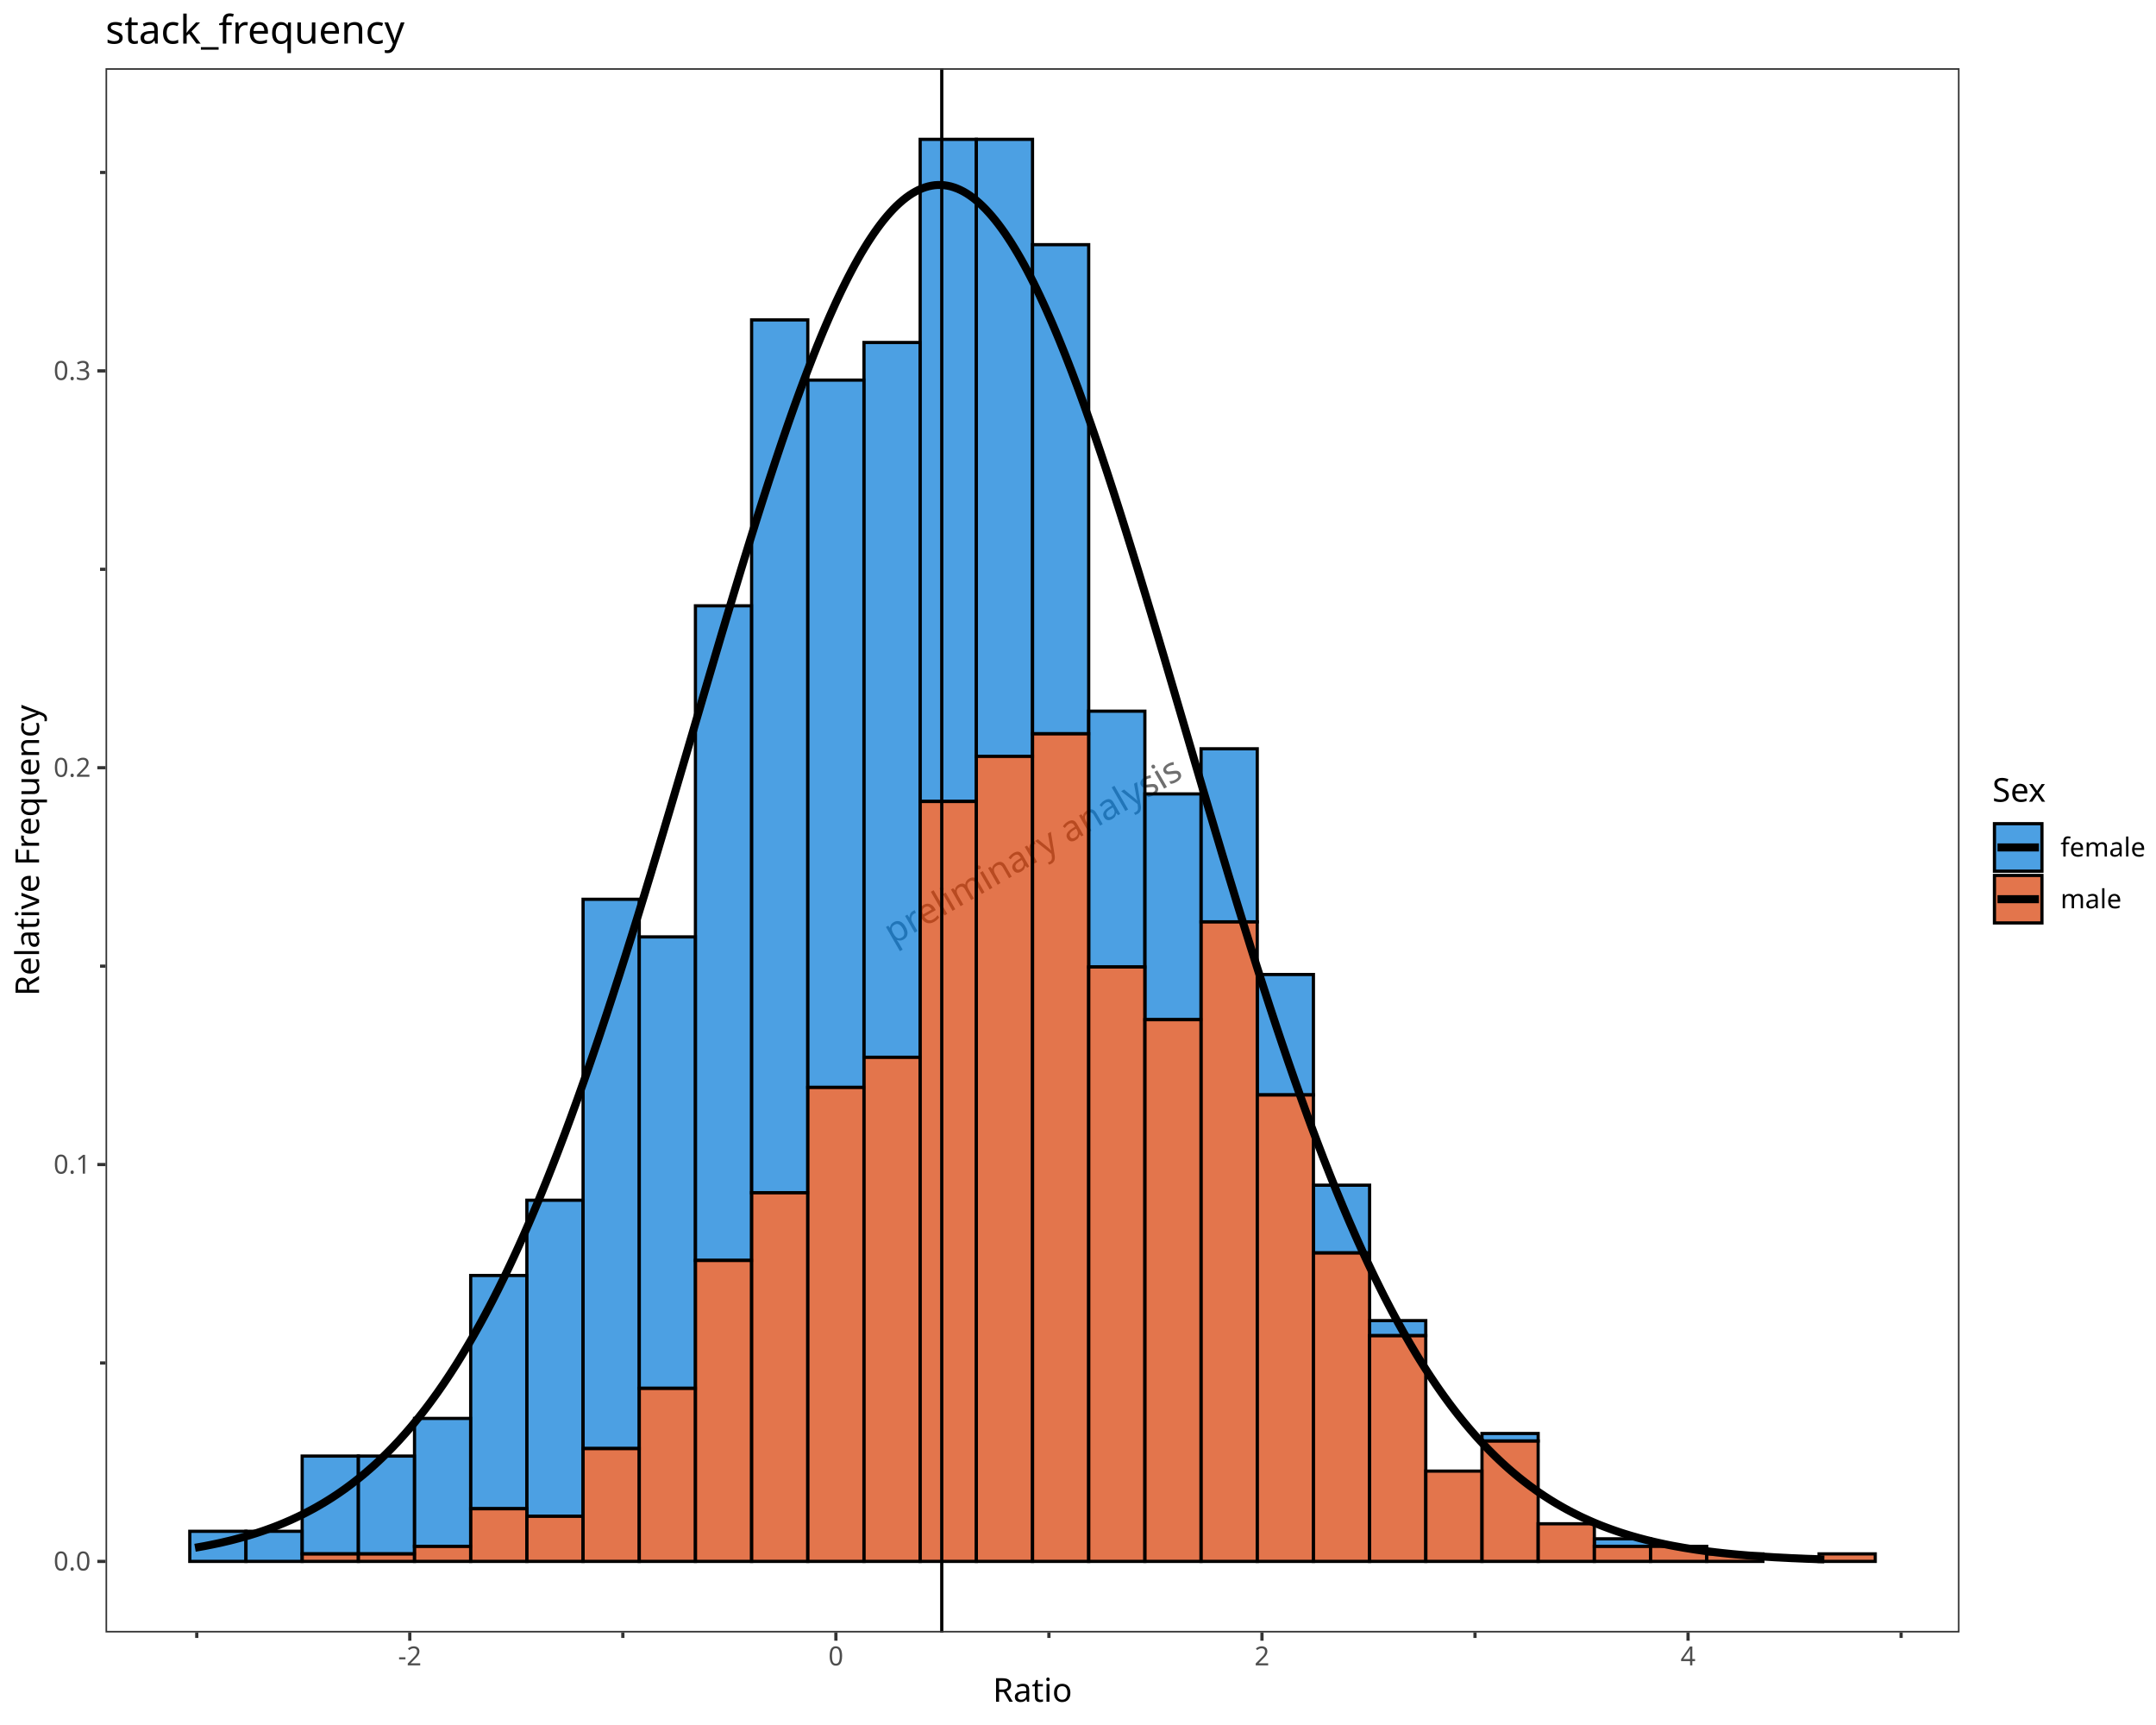
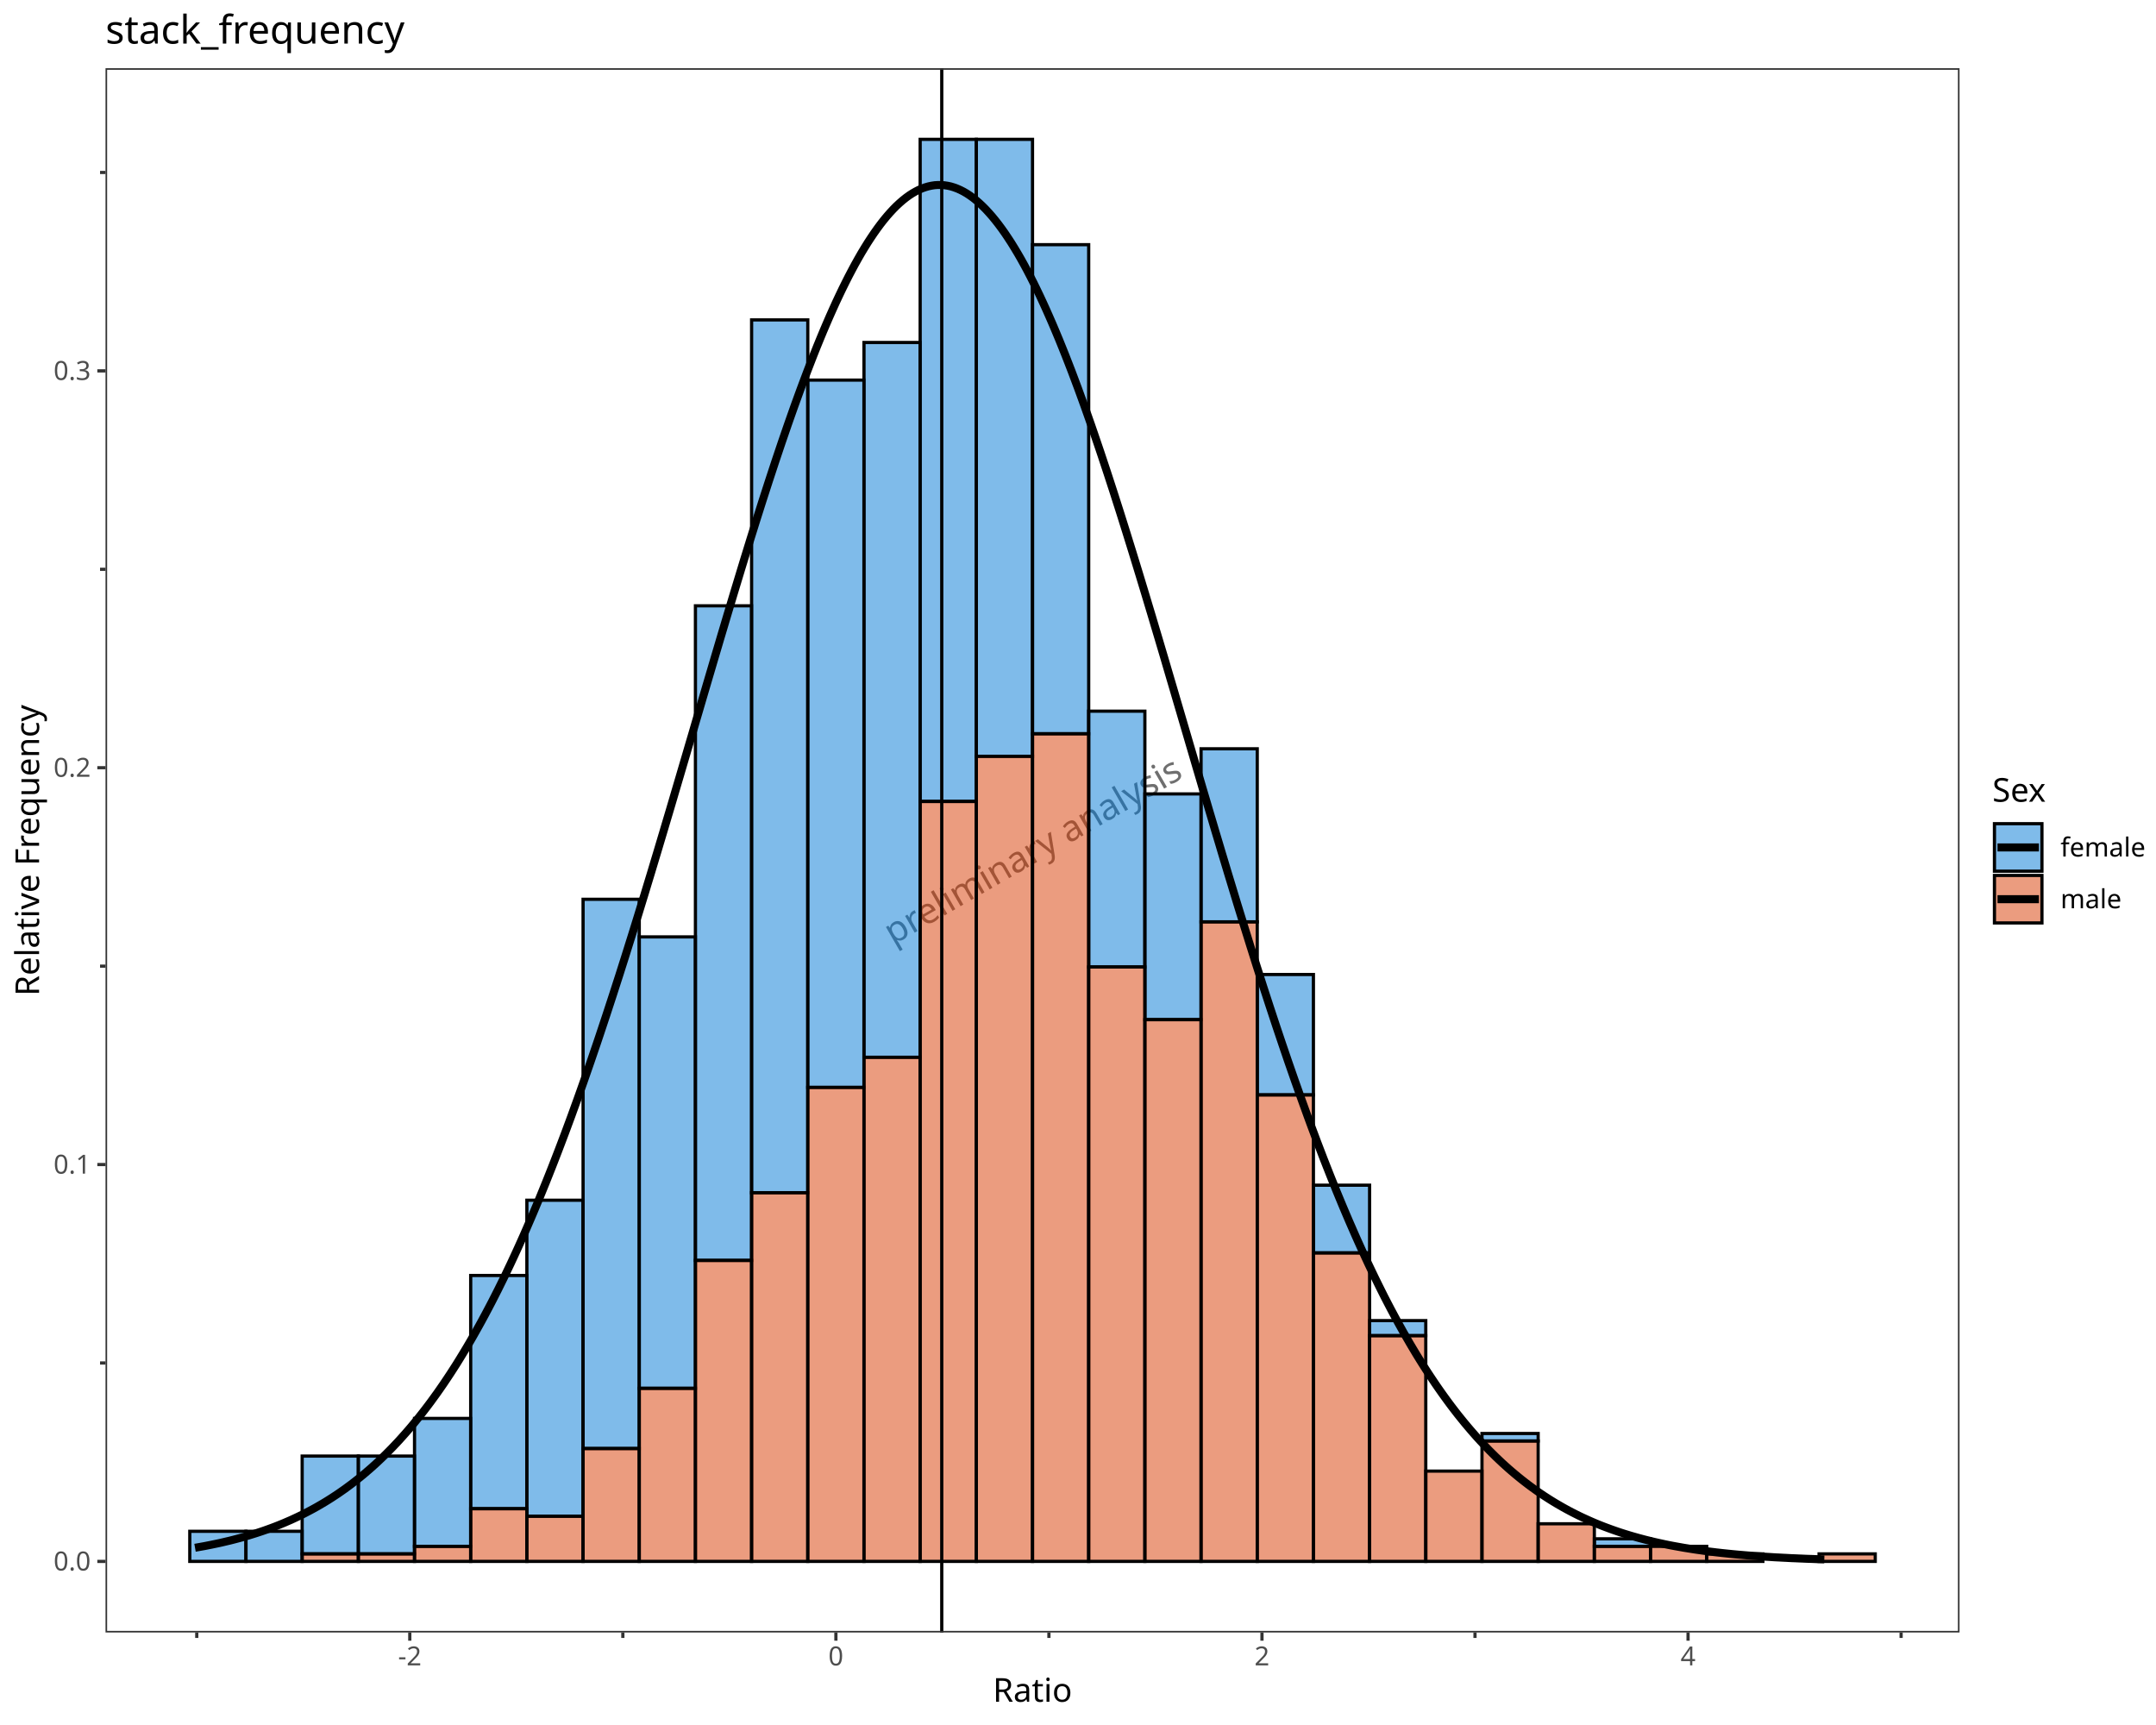
<svg xmlns="http://www.w3.org/2000/svg" class="svglite" data-engine-version="2.0" width="720.00pt" height="576.00pt" viewBox="0 0 720.00 576.00">
  <defs>
    <style type="text/css">
    .svglite line, .svglite polyline, .svglite polygon, .svglite path, .svglite rect, .svglite circle {
      fill: none;
      stroke: #000000;
      stroke-linecap: round;
      stroke-linejoin: round;
      stroke-miterlimit: 10.00;
    }
  </style>
  </defs>
  <rect width="100%" height="100%" style="stroke: none; fill: #FFFFFF;" />
  <defs>
    <clipPath id="cpMC4wMHw3MjAuMDB8MC4wMHw1NzYuMDA=">
      <rect x="0.00" y="0.00" width="720.00" height="576.00" />
    </clipPath>
  </defs>
  <g clip-path="url(#cpMC4wMHw3MjAuMDB8MC4wMHw1NzYuMDA=)">
    <rect x="0.00" y="0.00" width="720.00" height="576.00" style="stroke-width: 1.07; stroke: #FFFFFF; fill: #FFFFFF;" />
  </g>
  <defs>
    <clipPath id="cpMzUuMjR8NjU0LjM5fDIyLjc4fDU0NS4xMQ==">
      <rect x="35.24" y="22.78" width="619.15" height="522.33" />
    </clipPath>
  </defs>
  <g clip-path="url(#cpMzUuMjR8NjU0LjM5fDIyLjc4fDU0NS4xMQ==)">
    <rect x="35.24" y="22.78" width="619.15" height="522.33" style="stroke-width: 1.07; stroke: none; fill: #FFFFFF;" />
    <text transform="translate(346.88,287.52) rotate(-30)" text-anchor="middle" style="font-size: 12.00px; fill: #333333; fill-opacity: 0.70; font-family: sans;" textLength="105.39px" lengthAdjust="spacingAndGlyphs">preliminary analysis</text>
-     <rect x="63.38" y="511.32" width="18.76" height="10.05" style="stroke-width: 1.07; stroke-linecap: butt; stroke-linejoin: miter; fill: #0078D7; fill-opacity: 0.70;" />
-     <rect x="82.14" y="511.32" width="18.76" height="10.05" style="stroke-width: 1.07; stroke-linecap: butt; stroke-linejoin: miter; fill: #0078D7; fill-opacity: 0.70;" />
-     <rect x="100.91" y="486.20" width="18.76" height="32.66" style="stroke-width: 1.07; stroke-linecap: butt; stroke-linejoin: miter; fill: #0078D7; fill-opacity: 0.70;" />
-     <rect x="119.67" y="486.20" width="18.76" height="32.66" style="stroke-width: 1.07; stroke-linecap: butt; stroke-linejoin: miter; fill: #0078D7; fill-opacity: 0.70;" />
-     <rect x="138.43" y="473.63" width="18.76" height="42.71" style="stroke-width: 1.07; stroke-linecap: butt; stroke-linejoin: miter; fill: #0078D7; fill-opacity: 0.70;" />
-     <rect x="157.19" y="425.90" width="18.76" height="77.88" style="stroke-width: 1.07; stroke-linecap: butt; stroke-linejoin: miter; fill: #0078D7; fill-opacity: 0.70;" />
-     <rect x="175.95" y="400.77" width="18.76" height="105.52" style="stroke-width: 1.07; stroke-linecap: butt; stroke-linejoin: miter; fill: #0078D7; fill-opacity: 0.70;" />
-     <rect x="194.72" y="300.28" width="18.76" height="183.41" style="stroke-width: 1.07; stroke-linecap: butt; stroke-linejoin: miter; fill: #0078D7; fill-opacity: 0.70;" />
-     <rect x="213.48" y="312.84" width="18.76" height="150.74" style="stroke-width: 1.07; stroke-linecap: butt; stroke-linejoin: miter; fill: #0078D7; fill-opacity: 0.70;" />
-     <rect x="232.24" y="202.29" width="18.76" height="218.58" style="stroke-width: 1.07; stroke-linecap: butt; stroke-linejoin: miter; fill: #0078D7; fill-opacity: 0.70;" />
-     <rect x="251.00" y="106.82" width="18.76" height="291.44" style="stroke-width: 1.07; stroke-linecap: butt; stroke-linejoin: miter; fill: #0078D7; fill-opacity: 0.70;" />
-     <rect x="269.76" y="126.92" width="18.76" height="236.17" style="stroke-width: 1.07; stroke-linecap: butt; stroke-linejoin: miter; fill: #0078D7; fill-opacity: 0.70;" />
-     <rect x="288.53" y="114.36" width="18.76" height="238.68" style="stroke-width: 1.07; stroke-linecap: butt; stroke-linejoin: miter; fill: #0078D7; fill-opacity: 0.70;" />
-     <rect x="307.29" y="46.53" width="18.76" height="221.09" style="stroke-width: 1.07; stroke-linecap: butt; stroke-linejoin: miter; fill: #0078D7; fill-opacity: 0.70;" />
-     <rect x="326.05" y="46.53" width="18.76" height="206.02" style="stroke-width: 1.07; stroke-linecap: butt; stroke-linejoin: miter; fill: #0078D7; fill-opacity: 0.70;" />
-     <rect x="344.81" y="81.70" width="18.76" height="163.31" style="stroke-width: 1.07; stroke-linecap: butt; stroke-linejoin: miter; fill: #0078D7; fill-opacity: 0.70;" />
-     <rect x="363.57" y="237.47" width="18.76" height="85.42" style="stroke-width: 1.07; stroke-linecap: butt; stroke-linejoin: miter; fill: #0078D7; fill-opacity: 0.70;" />
-     <rect x="382.34" y="265.10" width="18.76" height="75.37" style="stroke-width: 1.07; stroke-linecap: butt; stroke-linejoin: miter; fill: #0078D7; fill-opacity: 0.70;" />
-     <rect x="401.10" y="250.03" width="18.76" height="57.79" style="stroke-width: 1.07; stroke-linecap: butt; stroke-linejoin: miter; fill: #0078D7; fill-opacity: 0.70;" />
-     <rect x="419.86" y="325.40" width="18.76" height="40.20" style="stroke-width: 1.07; stroke-linecap: butt; stroke-linejoin: miter; fill: #0078D7; fill-opacity: 0.70;" />
-     <rect x="438.62" y="395.75" width="18.76" height="22.61" style="stroke-width: 1.07; stroke-linecap: butt; stroke-linejoin: miter; fill: #0078D7; fill-opacity: 0.70;" />
-     <rect x="457.38" y="440.97" width="18.76" height="5.02" style="stroke-width: 1.07; stroke-linecap: butt; stroke-linejoin: miter; fill: #0078D7; fill-opacity: 0.70;" />
-     <rect x="476.15" y="491.22" width="18.76" height="0.00" style="stroke-width: 1.07; stroke-linecap: butt; stroke-linejoin: miter; fill: #0078D7; fill-opacity: 0.70;" />
-     <rect x="494.91" y="478.66" width="18.76" height="2.51" style="stroke-width: 1.07; stroke-linecap: butt; stroke-linejoin: miter; fill: #0078D7; fill-opacity: 0.70;" />
-     <rect x="513.67" y="508.81" width="18.76" height="0.00" style="stroke-width: 1.07; stroke-linecap: butt; stroke-linejoin: miter; fill: #0078D7; fill-opacity: 0.70;" />
-     <rect x="532.43" y="513.83" width="18.76" height="2.51" style="stroke-width: 1.07; stroke-linecap: butt; stroke-linejoin: miter; fill: #0078D7; fill-opacity: 0.70;" />
-     <rect x="551.20" y="516.35" width="18.76" height="0.00" style="stroke-width: 1.07; stroke-linecap: butt; stroke-linejoin: miter; fill: #0078D7; fill-opacity: 0.70;" />
-     <rect x="569.96" y="518.86" width="18.76" height="0.00" style="stroke-width: 1.07; stroke-linecap: butt; stroke-linejoin: miter; fill: #0078D7; fill-opacity: 0.70;" />
-     <rect x="588.72" y="521.37" width="18.76" height="0.00" style="stroke-width: 1.07; stroke-linecap: butt; stroke-linejoin: miter; fill: #0078D7; fill-opacity: 0.70;" />
-     <rect x="607.48" y="518.86" width="18.76" height="0.00" style="stroke-width: 1.07; stroke-linecap: butt; stroke-linejoin: miter; fill: #0078D7; fill-opacity: 0.70;" />
-     <rect x="63.38" y="521.37" width="18.76" height="0.00" style="stroke-width: 1.07; stroke-linecap: butt; stroke-linejoin: miter; fill: #D83B01; fill-opacity: 0.70;" />
-     <rect x="82.14" y="521.37" width="18.76" height="0.00" style="stroke-width: 1.07; stroke-linecap: butt; stroke-linejoin: miter; fill: #D83B01; fill-opacity: 0.70;" />
-     <rect x="100.91" y="518.86" width="18.76" height="2.51" style="stroke-width: 1.07; stroke-linecap: butt; stroke-linejoin: miter; fill: #D83B01; fill-opacity: 0.70;" />
-     <rect x="119.67" y="518.86" width="18.76" height="2.51" style="stroke-width: 1.07; stroke-linecap: butt; stroke-linejoin: miter; fill: #D83B01; fill-opacity: 0.70;" />
-     <rect x="138.43" y="516.35" width="18.76" height="5.02" style="stroke-width: 1.07; stroke-linecap: butt; stroke-linejoin: miter; fill: #D83B01; fill-opacity: 0.70;" />
-     <rect x="157.19" y="503.78" width="18.76" height="17.59" style="stroke-width: 1.07; stroke-linecap: butt; stroke-linejoin: miter; fill: #D83B01; fill-opacity: 0.70;" />
-     <rect x="175.95" y="506.30" width="18.76" height="15.07" style="stroke-width: 1.07; stroke-linecap: butt; stroke-linejoin: miter; fill: #D83B01; fill-opacity: 0.70;" />
-     <rect x="194.72" y="483.68" width="18.76" height="37.69" style="stroke-width: 1.07; stroke-linecap: butt; stroke-linejoin: miter; fill: #D83B01; fill-opacity: 0.70;" />
-     <rect x="213.48" y="463.58" width="18.76" height="57.79" style="stroke-width: 1.07; stroke-linecap: butt; stroke-linejoin: miter; fill: #D83B01; fill-opacity: 0.70;" />
-     <rect x="232.24" y="420.87" width="18.76" height="100.50" style="stroke-width: 1.07; stroke-linecap: butt; stroke-linejoin: miter; fill: #D83B01; fill-opacity: 0.70;" />
-     <rect x="251.00" y="398.26" width="18.76" height="123.11" style="stroke-width: 1.07; stroke-linecap: butt; stroke-linejoin: miter; fill: #D83B01; fill-opacity: 0.70;" />
-     <rect x="269.76" y="363.09" width="18.76" height="158.28" style="stroke-width: 1.07; stroke-linecap: butt; stroke-linejoin: miter; fill: #D83B01; fill-opacity: 0.70;" />
-     <rect x="288.53" y="353.04" width="18.76" height="168.33" style="stroke-width: 1.07; stroke-linecap: butt; stroke-linejoin: miter; fill: #D83B01; fill-opacity: 0.70;" />
-     <rect x="307.29" y="267.62" width="18.76" height="253.75" style="stroke-width: 1.07; stroke-linecap: butt; stroke-linejoin: miter; fill: #D83B01; fill-opacity: 0.70;" />
-     <rect x="326.05" y="252.54" width="18.76" height="268.83" style="stroke-width: 1.07; stroke-linecap: butt; stroke-linejoin: miter; fill: #D83B01; fill-opacity: 0.70;" />
-     <rect x="344.81" y="245.01" width="18.76" height="276.36" style="stroke-width: 1.07; stroke-linecap: butt; stroke-linejoin: miter; fill: #D83B01; fill-opacity: 0.70;" />
-     <rect x="363.57" y="322.89" width="18.76" height="198.48" style="stroke-width: 1.07; stroke-linecap: butt; stroke-linejoin: miter; fill: #D83B01; fill-opacity: 0.70;" />
-     <rect x="382.34" y="340.48" width="18.76" height="180.89" style="stroke-width: 1.07; stroke-linecap: butt; stroke-linejoin: miter; fill: #D83B01; fill-opacity: 0.70;" />
-     <rect x="401.10" y="307.82" width="18.76" height="213.55" style="stroke-width: 1.07; stroke-linecap: butt; stroke-linejoin: miter; fill: #D83B01; fill-opacity: 0.70;" />
-     <rect x="419.86" y="365.60" width="18.76" height="155.77" style="stroke-width: 1.07; stroke-linecap: butt; stroke-linejoin: miter; fill: #D83B01; fill-opacity: 0.70;" />
-     <rect x="438.62" y="418.36" width="18.76" height="103.01" style="stroke-width: 1.07; stroke-linecap: butt; stroke-linejoin: miter; fill: #D83B01; fill-opacity: 0.70;" />
-     <rect x="457.38" y="446.00" width="18.76" height="75.37" style="stroke-width: 1.07; stroke-linecap: butt; stroke-linejoin: miter; fill: #D83B01; fill-opacity: 0.70;" />
-     <rect x="476.15" y="491.22" width="18.76" height="30.15" style="stroke-width: 1.07; stroke-linecap: butt; stroke-linejoin: miter; fill: #D83B01; fill-opacity: 0.70;" />
-     <rect x="494.91" y="481.17" width="18.76" height="40.20" style="stroke-width: 1.07; stroke-linecap: butt; stroke-linejoin: miter; fill: #D83B01; fill-opacity: 0.70;" />
-     <rect x="513.67" y="508.81" width="18.76" height="12.56" style="stroke-width: 1.07; stroke-linecap: butt; stroke-linejoin: miter; fill: #D83B01; fill-opacity: 0.70;" />
-     <rect x="532.43" y="516.35" width="18.76" height="5.02" style="stroke-width: 1.07; stroke-linecap: butt; stroke-linejoin: miter; fill: #D83B01; fill-opacity: 0.70;" />
-     <rect x="551.20" y="516.35" width="18.76" height="5.02" style="stroke-width: 1.07; stroke-linecap: butt; stroke-linejoin: miter; fill: #D83B01; fill-opacity: 0.70;" />
-     <rect x="569.96" y="518.86" width="18.76" height="2.51" style="stroke-width: 1.07; stroke-linecap: butt; stroke-linejoin: miter; fill: #D83B01; fill-opacity: 0.70;" />
-     <rect x="588.72" y="521.37" width="18.76" height="0.00" style="stroke-width: 1.07; stroke-linecap: butt; stroke-linejoin: miter; fill: #D83B01; fill-opacity: 0.70;" />
-     <rect x="607.48" y="518.86" width="18.76" height="2.51" style="stroke-width: 1.07; stroke-linecap: butt; stroke-linejoin: miter; fill: #D83B01; fill-opacity: 0.70;" />
+     <rect x="63.38" y="511.32" width="18.76" height="10.05" style="stroke-width: 1.07; stroke-linecap: butt; stroke-linejoin: miter; fill: #0078D7; fill-opacity: 0.50;" />
+     <rect x="82.14" y="511.32" width="18.76" height="10.05" style="stroke-width: 1.07; stroke-linecap: butt; stroke-linejoin: miter; fill: #0078D7; fill-opacity: 0.50;" />
+     <rect x="100.91" y="486.20" width="18.76" height="32.66" style="stroke-width: 1.07; stroke-linecap: butt; stroke-linejoin: miter; fill: #0078D7; fill-opacity: 0.50;" />
+     <rect x="119.67" y="486.20" width="18.76" height="32.66" style="stroke-width: 1.07; stroke-linecap: butt; stroke-linejoin: miter; fill: #0078D7; fill-opacity: 0.50;" />
+     <rect x="138.43" y="473.63" width="18.76" height="42.71" style="stroke-width: 1.07; stroke-linecap: butt; stroke-linejoin: miter; fill: #0078D7; fill-opacity: 0.50;" />
+     <rect x="157.19" y="425.90" width="18.76" height="77.88" style="stroke-width: 1.07; stroke-linecap: butt; stroke-linejoin: miter; fill: #0078D7; fill-opacity: 0.50;" />
+     <rect x="175.95" y="400.77" width="18.76" height="105.52" style="stroke-width: 1.07; stroke-linecap: butt; stroke-linejoin: miter; fill: #0078D7; fill-opacity: 0.50;" />
+     <rect x="194.72" y="300.28" width="18.76" height="183.41" style="stroke-width: 1.07; stroke-linecap: butt; stroke-linejoin: miter; fill: #0078D7; fill-opacity: 0.50;" />
+     <rect x="213.48" y="312.84" width="18.76" height="150.74" style="stroke-width: 1.07; stroke-linecap: butt; stroke-linejoin: miter; fill: #0078D7; fill-opacity: 0.50;" />
+     <rect x="232.24" y="202.29" width="18.76" height="218.58" style="stroke-width: 1.07; stroke-linecap: butt; stroke-linejoin: miter; fill: #0078D7; fill-opacity: 0.50;" />
+     <rect x="251.00" y="106.82" width="18.76" height="291.44" style="stroke-width: 1.07; stroke-linecap: butt; stroke-linejoin: miter; fill: #0078D7; fill-opacity: 0.50;" />
+     <rect x="269.76" y="126.92" width="18.76" height="236.17" style="stroke-width: 1.07; stroke-linecap: butt; stroke-linejoin: miter; fill: #0078D7; fill-opacity: 0.50;" />
+     <rect x="288.53" y="114.36" width="18.76" height="238.68" style="stroke-width: 1.07; stroke-linecap: butt; stroke-linejoin: miter; fill: #0078D7; fill-opacity: 0.50;" />
+     <rect x="307.29" y="46.53" width="18.76" height="221.09" style="stroke-width: 1.07; stroke-linecap: butt; stroke-linejoin: miter; fill: #0078D7; fill-opacity: 0.50;" />
+     <rect x="326.05" y="46.53" width="18.76" height="206.02" style="stroke-width: 1.07; stroke-linecap: butt; stroke-linejoin: miter; fill: #0078D7; fill-opacity: 0.50;" />
+     <rect x="344.81" y="81.70" width="18.76" height="163.31" style="stroke-width: 1.07; stroke-linecap: butt; stroke-linejoin: miter; fill: #0078D7; fill-opacity: 0.50;" />
+     <rect x="363.57" y="237.47" width="18.76" height="85.42" style="stroke-width: 1.07; stroke-linecap: butt; stroke-linejoin: miter; fill: #0078D7; fill-opacity: 0.50;" />
+     <rect x="382.34" y="265.10" width="18.76" height="75.37" style="stroke-width: 1.07; stroke-linecap: butt; stroke-linejoin: miter; fill: #0078D7; fill-opacity: 0.50;" />
+     <rect x="401.10" y="250.03" width="18.76" height="57.79" style="stroke-width: 1.07; stroke-linecap: butt; stroke-linejoin: miter; fill: #0078D7; fill-opacity: 0.50;" />
+     <rect x="419.86" y="325.40" width="18.76" height="40.20" style="stroke-width: 1.07; stroke-linecap: butt; stroke-linejoin: miter; fill: #0078D7; fill-opacity: 0.50;" />
+     <rect x="438.62" y="395.75" width="18.76" height="22.61" style="stroke-width: 1.07; stroke-linecap: butt; stroke-linejoin: miter; fill: #0078D7; fill-opacity: 0.50;" />
+     <rect x="457.38" y="440.97" width="18.76" height="5.02" style="stroke-width: 1.07; stroke-linecap: butt; stroke-linejoin: miter; fill: #0078D7; fill-opacity: 0.50;" />
+     <rect x="476.15" y="491.22" width="18.76" height="0.00" style="stroke-width: 1.07; stroke-linecap: butt; stroke-linejoin: miter; fill: #0078D7; fill-opacity: 0.50;" />
+     <rect x="494.91" y="478.66" width="18.76" height="2.51" style="stroke-width: 1.07; stroke-linecap: butt; stroke-linejoin: miter; fill: #0078D7; fill-opacity: 0.50;" />
+     <rect x="513.67" y="508.81" width="18.76" height="0.00" style="stroke-width: 1.07; stroke-linecap: butt; stroke-linejoin: miter; fill: #0078D7; fill-opacity: 0.50;" />
+     <rect x="532.43" y="513.83" width="18.76" height="2.51" style="stroke-width: 1.07; stroke-linecap: butt; stroke-linejoin: miter; fill: #0078D7; fill-opacity: 0.50;" />
+     <rect x="551.20" y="516.35" width="18.76" height="0.00" style="stroke-width: 1.07; stroke-linecap: butt; stroke-linejoin: miter; fill: #0078D7; fill-opacity: 0.50;" />
+     <rect x="569.96" y="518.86" width="18.76" height="0.00" style="stroke-width: 1.07; stroke-linecap: butt; stroke-linejoin: miter; fill: #0078D7; fill-opacity: 0.50;" />
+     <rect x="588.72" y="521.37" width="18.76" height="0.00" style="stroke-width: 1.07; stroke-linecap: butt; stroke-linejoin: miter; fill: #0078D7; fill-opacity: 0.50;" />
+     <rect x="607.48" y="518.86" width="18.76" height="0.00" style="stroke-width: 1.07; stroke-linecap: butt; stroke-linejoin: miter; fill: #0078D7; fill-opacity: 0.50;" />
+     <rect x="63.38" y="521.37" width="18.76" height="0.00" style="stroke-width: 1.07; stroke-linecap: butt; stroke-linejoin: miter; fill: #D83B01; fill-opacity: 0.50;" />
+     <rect x="82.14" y="521.37" width="18.76" height="0.00" style="stroke-width: 1.07; stroke-linecap: butt; stroke-linejoin: miter; fill: #D83B01; fill-opacity: 0.50;" />
+     <rect x="100.91" y="518.86" width="18.76" height="2.51" style="stroke-width: 1.07; stroke-linecap: butt; stroke-linejoin: miter; fill: #D83B01; fill-opacity: 0.50;" />
+     <rect x="119.67" y="518.86" width="18.76" height="2.51" style="stroke-width: 1.07; stroke-linecap: butt; stroke-linejoin: miter; fill: #D83B01; fill-opacity: 0.50;" />
+     <rect x="138.43" y="516.35" width="18.76" height="5.02" style="stroke-width: 1.07; stroke-linecap: butt; stroke-linejoin: miter; fill: #D83B01; fill-opacity: 0.50;" />
+     <rect x="157.19" y="503.78" width="18.76" height="17.59" style="stroke-width: 1.07; stroke-linecap: butt; stroke-linejoin: miter; fill: #D83B01; fill-opacity: 0.50;" />
+     <rect x="175.95" y="506.30" width="18.76" height="15.07" style="stroke-width: 1.07; stroke-linecap: butt; stroke-linejoin: miter; fill: #D83B01; fill-opacity: 0.50;" />
+     <rect x="194.72" y="483.68" width="18.76" height="37.69" style="stroke-width: 1.07; stroke-linecap: butt; stroke-linejoin: miter; fill: #D83B01; fill-opacity: 0.50;" />
+     <rect x="213.48" y="463.58" width="18.76" height="57.79" style="stroke-width: 1.07; stroke-linecap: butt; stroke-linejoin: miter; fill: #D83B01; fill-opacity: 0.50;" />
+     <rect x="232.24" y="420.87" width="18.76" height="100.50" style="stroke-width: 1.07; stroke-linecap: butt; stroke-linejoin: miter; fill: #D83B01; fill-opacity: 0.50;" />
+     <rect x="251.00" y="398.26" width="18.76" height="123.11" style="stroke-width: 1.07; stroke-linecap: butt; stroke-linejoin: miter; fill: #D83B01; fill-opacity: 0.50;" />
+     <rect x="269.76" y="363.09" width="18.76" height="158.28" style="stroke-width: 1.07; stroke-linecap: butt; stroke-linejoin: miter; fill: #D83B01; fill-opacity: 0.50;" />
+     <rect x="288.53" y="353.04" width="18.76" height="168.33" style="stroke-width: 1.07; stroke-linecap: butt; stroke-linejoin: miter; fill: #D83B01; fill-opacity: 0.50;" />
+     <rect x="307.29" y="267.62" width="18.76" height="253.75" style="stroke-width: 1.07; stroke-linecap: butt; stroke-linejoin: miter; fill: #D83B01; fill-opacity: 0.50;" />
+     <rect x="326.05" y="252.54" width="18.76" height="268.83" style="stroke-width: 1.07; stroke-linecap: butt; stroke-linejoin: miter; fill: #D83B01; fill-opacity: 0.50;" />
+     <rect x="344.81" y="245.01" width="18.76" height="276.36" style="stroke-width: 1.07; stroke-linecap: butt; stroke-linejoin: miter; fill: #D83B01; fill-opacity: 0.50;" />
+     <rect x="363.57" y="322.89" width="18.76" height="198.48" style="stroke-width: 1.07; stroke-linecap: butt; stroke-linejoin: miter; fill: #D83B01; fill-opacity: 0.50;" />
+     <rect x="382.34" y="340.48" width="18.76" height="180.89" style="stroke-width: 1.07; stroke-linecap: butt; stroke-linejoin: miter; fill: #D83B01; fill-opacity: 0.50;" />
+     <rect x="401.10" y="307.82" width="18.76" height="213.55" style="stroke-width: 1.07; stroke-linecap: butt; stroke-linejoin: miter; fill: #D83B01; fill-opacity: 0.50;" />
+     <rect x="419.86" y="365.60" width="18.76" height="155.77" style="stroke-width: 1.07; stroke-linecap: butt; stroke-linejoin: miter; fill: #D83B01; fill-opacity: 0.50;" />
+     <rect x="438.62" y="418.36" width="18.76" height="103.01" style="stroke-width: 1.07; stroke-linecap: butt; stroke-linejoin: miter; fill: #D83B01; fill-opacity: 0.50;" />
+     <rect x="457.38" y="446.00" width="18.76" height="75.37" style="stroke-width: 1.07; stroke-linecap: butt; stroke-linejoin: miter; fill: #D83B01; fill-opacity: 0.50;" />
+     <rect x="476.15" y="491.22" width="18.76" height="30.15" style="stroke-width: 1.07; stroke-linecap: butt; stroke-linejoin: miter; fill: #D83B01; fill-opacity: 0.50;" />
+     <rect x="494.91" y="481.17" width="18.76" height="40.20" style="stroke-width: 1.07; stroke-linecap: butt; stroke-linejoin: miter; fill: #D83B01; fill-opacity: 0.50;" />
+     <rect x="513.67" y="508.81" width="18.76" height="12.56" style="stroke-width: 1.07; stroke-linecap: butt; stroke-linejoin: miter; fill: #D83B01; fill-opacity: 0.50;" />
+     <rect x="532.43" y="516.35" width="18.76" height="5.02" style="stroke-width: 1.07; stroke-linecap: butt; stroke-linejoin: miter; fill: #D83B01; fill-opacity: 0.50;" />
+     <rect x="551.20" y="516.35" width="18.76" height="5.02" style="stroke-width: 1.07; stroke-linecap: butt; stroke-linejoin: miter; fill: #D83B01; fill-opacity: 0.50;" />
+     <rect x="569.96" y="518.86" width="18.76" height="2.51" style="stroke-width: 1.07; stroke-linecap: butt; stroke-linejoin: miter; fill: #D83B01; fill-opacity: 0.50;" />
+     <rect x="588.72" y="521.37" width="18.76" height="0.00" style="stroke-width: 1.07; stroke-linecap: butt; stroke-linejoin: miter; fill: #D83B01; fill-opacity: 0.50;" />
+     <rect x="607.48" y="518.86" width="18.76" height="2.51" style="stroke-width: 1.07; stroke-linecap: butt; stroke-linejoin: miter; fill: #D83B01; fill-opacity: 0.50;" />
    <polyline points="65.13,516.82 66.20,516.63 67.26,516.44 68.33,516.25 69.39,516.04 70.46,515.83 71.52,515.61 72.59,515.39 73.65,515.16 74.72,514.91 75.78,514.66 76.85,514.41 77.91,514.14 78.98,513.86 80.04,513.58 81.11,513.29 82.17,512.98 83.23,512.67 84.30,512.34 85.36,512.01 86.43,511.66 87.49,511.31 88.56,510.94 89.62,510.56 90.69,510.17 91.75,509.77 92.82,509.35 93.88,508.92 94.95,508.48 96.01,508.02 97.08,507.56 98.14,507.07 99.21,506.57 100.27,506.06 101.34,505.54 102.40,504.99 103.47,504.43 104.53,503.86 105.60,503.27 106.66,502.66 107.72,502.04 108.79,501.40 109.85,500.74 110.92,500.06 111.98,499.36 113.05,498.65 114.11,497.91 115.18,497.16 116.24,496.38 117.31,495.59 118.37,494.77 119.44,493.93 120.50,493.08 121.57,492.20 122.63,491.29 123.70,490.37 124.76,489.42 125.83,488.45 126.89,487.45 127.96,486.43 129.02,485.39 130.08,484.32 131.15,483.22 132.21,482.10 133.28,480.96 134.34,479.78 135.41,478.58 136.47,477.36 137.54,476.10 138.60,474.82 139.67,473.51 140.73,472.17 141.80,470.80 142.86,469.41 143.93,467.98 144.99,466.52 146.06,465.04 147.12,463.52 148.19,461.97 149.25,460.39 150.32,458.78 151.38,457.14 152.45,455.47 153.51,453.76 154.57,452.02 155.64,450.25 156.70,448.45 157.77,446.61 158.83,444.74 159.90,442.83 160.96,440.90 162.03,438.92 163.09,436.92 164.16,434.88 165.22,432.81 166.29,430.70 167.35,428.55 168.42,426.38 169.48,424.16 170.55,421.92 171.61,419.64 172.68,417.32 173.74,414.97 174.81,412.58 175.87,410.16 176.93,407.71 178.00,405.22 179.06,402.69 180.13,400.14 181.19,397.54 182.26,394.92 183.32,392.26 184.39,389.56 185.45,386.84 186.52,384.07 187.58,381.28 188.65,378.46 189.71,375.60 190.78,372.71 191.84,369.78 192.91,366.83 193.97,363.85 195.04,360.83 196.10,357.79 197.17,354.71 198.23,351.61 199.30,348.48 200.36,345.32 201.42,342.13 202.49,338.92 203.55,335.68 204.62,332.41 205.68,329.12 206.75,325.81 207.81,322.47 208.88,319.11 209.94,315.72 211.01,312.32 212.07,308.90 213.14,305.45 214.20,301.99 215.27,298.51 216.33,295.01 217.40,291.50 218.46,287.97 219.53,284.43 220.59,280.87 221.66,277.30 222.72,273.73 223.79,270.14 224.85,266.54 225.91,262.94 226.98,259.32 228.04,255.71 229.11,252.09 230.17,248.46 231.24,244.84 232.30,241.21 233.37,237.58 234.43,233.96 235.50,230.33 236.56,226.72 237.63,223.10 238.69,219.50 239.76,215.90 240.82,212.31 241.89,208.74 242.95,205.17 244.02,201.62 245.08,198.08 246.15,194.56 247.21,191.06 248.27,187.58 249.34,184.11 250.40,180.67 251.47,177.25 252.53,173.86 253.60,170.49 254.66,167.15 255.73,163.84 256.79,160.56 257.86,157.31 258.92,154.09 259.99,150.91 261.05,147.76 262.12,144.65 263.18,141.58 264.25,138.54 265.31,135.55 266.38,132.60 267.44,129.70 268.51,126.84 269.57,124.03 270.64,121.26 271.70,118.54 272.76,115.88 273.83,113.26 274.89,110.70 275.96,108.19 277.02,105.74 278.09,103.34 279.15,101.00 280.22,98.72 281.28,96.50 282.35,94.34 283.41,92.24 284.48,90.20 285.54,88.23 286.61,86.32 287.67,84.47 288.74,82.70 289.80,80.99 290.87,79.35 291.93,77.78 293.00,76.27 294.06,74.84 295.12,73.48 296.19,72.19 297.25,70.98 298.32,69.83 299.38,68.76 300.45,67.77 301.51,66.85 302.58,66.00 303.64,65.23 304.71,64.54 305.77,63.93 306.84,63.38 307.90,62.92 308.97,62.54 310.03,62.23 311.10,62.00 312.16,61.84 313.23,61.77 314.29,61.77 315.36,61.85 316.42,62.01 317.49,62.24 318.55,62.56 319.61,62.95 320.68,63.42 321.74,63.96 322.81,64.58 323.87,65.28 324.94,66.05 326.00,66.90 327.07,67.83 328.13,68.83 329.20,69.90 330.26,71.05 331.33,72.27 332.39,73.56 333.46,74.93 334.52,76.36 335.59,77.87 336.65,79.45 337.72,81.09 338.78,82.81 339.85,84.59 340.91,86.43 341.98,88.35 343.04,90.32 344.10,92.36 345.17,94.47 346.23,96.63 347.30,98.86 348.36,101.14 349.43,103.49 350.49,105.89 351.56,108.35 352.62,110.86 353.69,113.42 354.75,116.04 355.82,118.71 356.88,121.43 357.95,124.20 359.01,127.02 360.08,129.88 361.14,132.79 362.21,135.74 363.27,138.73 364.34,141.77 365.40,144.84 366.46,147.95 367.53,151.10 368.59,154.29 369.66,157.51 370.72,160.76 371.79,164.04 372.85,167.36 373.92,170.70 374.98,174.07 376.05,177.47 377.11,180.89 378.18,184.33 379.24,187.79 380.31,191.28 381.37,194.78 382.44,198.30 383.50,201.84 384.57,205.39 385.63,208.96 386.70,212.54 387.76,216.12 388.83,219.72 389.89,223.33 390.95,226.94 392.02,230.56 393.08,234.18 394.15,237.81 395.21,241.43 396.28,245.06 397.34,248.69 398.41,252.31 399.47,255.93 400.54,259.55 401.60,263.16 402.67,266.76 403.73,270.36 404.80,273.95 405.86,277.53 406.93,281.09 407.99,284.65 409.06,288.19 410.12,291.72 411.19,295.23 412.25,298.73 413.31,302.21 414.38,305.67 415.44,309.11 416.51,312.53 417.57,315.94 418.64,319.32 419.70,322.68 420.77,326.01 421.83,329.33 422.90,332.62 423.96,335.88 425.03,339.12 426.09,342.33 427.16,345.52 428.22,348.67 429.29,351.80 430.35,354.91 431.42,357.98 432.48,361.02 433.55,364.03 434.61,367.02 435.68,369.97 436.74,372.89 437.80,375.78 438.87,378.63 439.93,381.46 441.00,384.25 442.06,387.01 443.13,389.73 444.19,392.42 445.26,395.08 446.32,397.71 447.39,400.30 448.45,402.85 449.52,405.37 450.58,407.86 451.65,410.31 452.71,412.73 453.78,415.12 454.84,417.46 455.91,419.78 456.97,422.06 458.04,424.30 459.10,426.51 460.17,428.69 461.23,430.83 462.29,432.94 463.36,435.01 464.42,437.05 465.49,439.05 466.55,441.02 467.62,442.95 468.68,444.86 469.75,446.72 470.81,448.56 471.88,450.36 472.94,452.13 474.01,453.87 475.07,455.57 476.14,457.24 477.20,458.88 478.27,460.49 479.33,462.07 480.40,463.62 481.46,465.13 482.53,466.62 483.59,468.07 484.65,469.50 485.72,470.89 486.78,472.26 487.85,473.59 488.91,474.90 489.98,476.18 491.04,477.43 492.11,478.66 493.17,479.86 494.24,481.03 495.30,482.17 496.37,483.29 497.43,484.39 498.50,485.45 499.56,486.50 500.63,487.51 501.69,488.51 502.76,489.48 503.82,490.43 504.89,491.35 505.95,492.25 507.02,493.13 508.08,493.99 509.14,494.82 510.21,495.64 511.27,496.43 512.34,497.20 513.40,497.96 514.47,498.69 515.53,499.41 516.60,500.10 517.66,500.78 518.73,501.44 519.79,502.08 520.86,502.70 521.92,503.31 522.99,503.90 524.05,504.47 525.12,505.03 526.18,505.57 527.25,506.10 528.31,506.61 529.38,507.10 530.44,507.58 531.50,508.05 532.57,508.51 533.63,508.95 534.70,509.38 535.76,509.79 536.83,510.19 537.89,510.58 538.96,510.96 540.02,511.33 541.09,511.69 542.15,512.03 543.22,512.36 544.28,512.69 545.35,513.00 546.41,513.30 547.48,513.60 548.54,513.88 549.61,514.16 550.67,514.42 551.74,514.68 552.80,514.93 553.87,515.17 554.93,515.40 555.99,515.63 557.06,515.85 558.12,516.06 559.19,516.26 560.25,516.45 561.32,516.64 562.38,516.83 563.45,517.00 564.51,517.17 565.58,517.34 566.64,517.50 567.71,517.65 568.77,517.80 569.84,517.94 570.90,518.08 571.97,518.21 573.03,518.34 574.10,518.46 575.16,518.58 576.23,518.69 577.29,518.80 578.36,518.91 579.42,519.01 580.48,519.11 581.55,519.20 582.61,519.29 583.68,519.38 584.74,519.46 585.81,519.54 586.87,519.62 587.94,519.69 589.00,519.77 590.07,519.84 591.13,519.90 592.20,519.97 593.26,520.03 594.33,520.08 595.39,520.14 596.46,520.19 597.52,520.25 598.59,520.30 599.65,520.34 600.72,520.39 601.78,520.43 602.84,520.48 603.91,520.52 604.97,520.55 606.04,520.59 607.10,520.63 608.17,520.66 609.23,520.69 " style="stroke-width: 2.67; stroke-linecap: butt;" />
    <line x1="314.50" y1="545.11" x2="314.50" y2="22.78" style="stroke-width: 1.07; stroke-linecap: butt;" />
    <rect x="35.24" y="22.78" width="619.15" height="522.33" style="stroke-width: 1.07; stroke: #333333;" />
  </g>
  <g clip-path="url(#cpMC4wMHw3MjAuMDB8MC4wMHw1NzYuMDA=)">
    <text x="30.31" y="524.40" text-anchor="end" style="font-size: 8.80px; fill: #4D4D4D; font-family: sans;" textLength="12.23px" lengthAdjust="spacingAndGlyphs">0.0</text>
    <text x="30.31" y="391.89" text-anchor="end" style="font-size: 8.80px; fill: #4D4D4D; font-family: sans;" textLength="12.23px" lengthAdjust="spacingAndGlyphs">0.1</text>
    <text x="30.31" y="259.38" text-anchor="end" style="font-size: 8.80px; fill: #4D4D4D; font-family: sans;" textLength="12.23px" lengthAdjust="spacingAndGlyphs">0.2</text>
    <text x="30.31" y="126.87" text-anchor="end" style="font-size: 8.80px; fill: #4D4D4D; font-family: sans;" textLength="12.23px" lengthAdjust="spacingAndGlyphs">0.3</text>
    <polyline points="35.24,521.37 32.50,521.37 " style="stroke-width: 1.07; stroke: #333333; stroke-linecap: butt;" />
    <polyline points="35.24,388.86 32.50,388.86 " style="stroke-width: 1.07; stroke: #333333; stroke-linecap: butt;" />
    <polyline points="35.24,256.35 32.50,256.35 " style="stroke-width: 1.07; stroke: #333333; stroke-linecap: butt;" />
    <polyline points="35.24,123.84 32.50,123.84 " style="stroke-width: 1.07; stroke: #333333; stroke-linecap: butt;" />
    <polyline points="35.24,455.12 33.41,455.12 " style="stroke-width: 1.07; stroke: #333333; stroke-linecap: butt;" />
    <polyline points="35.24,322.61 33.41,322.61 " style="stroke-width: 1.07; stroke: #333333; stroke-linecap: butt;" />
    <polyline points="35.24,190.10 33.41,190.10 " style="stroke-width: 1.07; stroke: #333333; stroke-linecap: butt;" />
    <polyline points="35.24,57.59 33.41,57.59 " style="stroke-width: 1.07; stroke: #333333; stroke-linecap: butt;" />
    <polyline points="136.85,545.11 136.85,547.85 " style="stroke-width: 1.07; stroke: #333333; stroke-linecap: butt;" />
    <polyline points="279.15,545.11 279.15,547.85 " style="stroke-width: 1.07; stroke: #333333; stroke-linecap: butt;" />
    <polyline points="421.44,545.11 421.44,547.85 " style="stroke-width: 1.07; stroke: #333333; stroke-linecap: butt;" />
    <polyline points="563.73,545.11 563.73,547.85 " style="stroke-width: 1.07; stroke: #333333; stroke-linecap: butt;" />
    <polyline points="65.71,545.11 65.71,546.94 " style="stroke-width: 1.07; stroke: #333333; stroke-linecap: butt;" />
    <polyline points="208.00,545.11 208.00,546.94 " style="stroke-width: 1.07; stroke: #333333; stroke-linecap: butt;" />
    <polyline points="350.29,545.11 350.29,546.94 " style="stroke-width: 1.07; stroke: #333333; stroke-linecap: butt;" />
    <polyline points="492.58,545.11 492.58,546.94 " style="stroke-width: 1.07; stroke: #333333; stroke-linecap: butt;" />
    <polyline points="634.88,545.11 634.88,546.94 " style="stroke-width: 1.07; stroke: #333333; stroke-linecap: butt;" />
    <text x="136.85" y="556.10" text-anchor="middle" style="font-size: 8.80px; fill: #4D4D4D; font-family: sans;" textLength="7.82px" lengthAdjust="spacingAndGlyphs">-2</text>
    <text x="279.15" y="556.10" text-anchor="middle" style="font-size: 8.80px; fill: #4D4D4D; font-family: sans;" textLength="4.89px" lengthAdjust="spacingAndGlyphs">0</text>
    <text x="421.44" y="556.10" text-anchor="middle" style="font-size: 8.80px; fill: #4D4D4D; font-family: sans;" textLength="4.89px" lengthAdjust="spacingAndGlyphs">2</text>
    <text x="563.73" y="556.10" text-anchor="middle" style="font-size: 8.80px; fill: #4D4D4D; font-family: sans;" textLength="4.89px" lengthAdjust="spacingAndGlyphs">4</text>
    <text x="344.81" y="568.24" text-anchor="middle" style="font-size: 11.00px; font-family: sans;" textLength="25.68px" lengthAdjust="spacingAndGlyphs">Ratio</text>
    <text transform="translate(13.05,283.95) rotate(-90)" text-anchor="middle" style="font-size: 11.00px; font-family: sans;" textLength="94.78px" lengthAdjust="spacingAndGlyphs">Relative Frequency</text>
    <rect x="665.35" y="259.00" width="49.18" height="49.89" style="stroke-width: 1.07; stroke: none; fill: #FFFFFF;" />
    <text x="665.35" y="267.71" style="font-size: 11.00px; font-family: sans;" textLength="18.96px" lengthAdjust="spacingAndGlyphs">Sex</text>
    <rect x="665.35" y="274.33" width="17.28" height="17.28" style="stroke-width: 1.07; stroke: none; fill: #FFFFFF;" />
-     <rect x="666.05" y="275.04" width="15.86" height="15.86" style="stroke-width: 1.07; stroke-linecap: butt; stroke-linejoin: miter; fill: #0078D7; fill-opacity: 0.70;" />
+     <rect x="666.05" y="275.04" width="15.86" height="15.86" style="stroke-width: 1.07; stroke-linecap: butt; stroke-linejoin: miter; fill: #0078D7; fill-opacity: 0.50;" />
    <line x1="667.07" y1="282.97" x2="680.90" y2="282.97" style="stroke-width: 2.67; stroke-linecap: butt;" />
    <rect x="665.35" y="291.61" width="17.28" height="17.28" style="stroke-width: 1.07; stroke: none; fill: #FFFFFF;" />
-     <rect x="666.05" y="292.32" width="15.86" height="15.86" style="stroke-width: 1.07; stroke-linecap: butt; stroke-linejoin: miter; fill: #D83B01; fill-opacity: 0.70;" />
+     <rect x="666.05" y="292.32" width="15.86" height="15.86" style="stroke-width: 1.07; stroke-linecap: butt; stroke-linejoin: miter; fill: #D83B01; fill-opacity: 0.50;" />
    <line x1="667.07" y1="300.25" x2="680.90" y2="300.25" style="stroke-width: 2.67; stroke-linecap: butt;" />
    <text x="688.10" y="286.00" style="font-size: 8.80px; font-family: sans;" textLength="26.42px" lengthAdjust="spacingAndGlyphs">female</text>
    <text x="688.10" y="303.28" style="font-size: 8.80px; font-family: sans;" textLength="19.08px" lengthAdjust="spacingAndGlyphs">male</text>
    <text x="35.24" y="14.56" style="font-size: 13.20px; font-family: sans;" textLength="96.15px" lengthAdjust="spacingAndGlyphs">stack_frequency</text>
  </g>
</svg>
